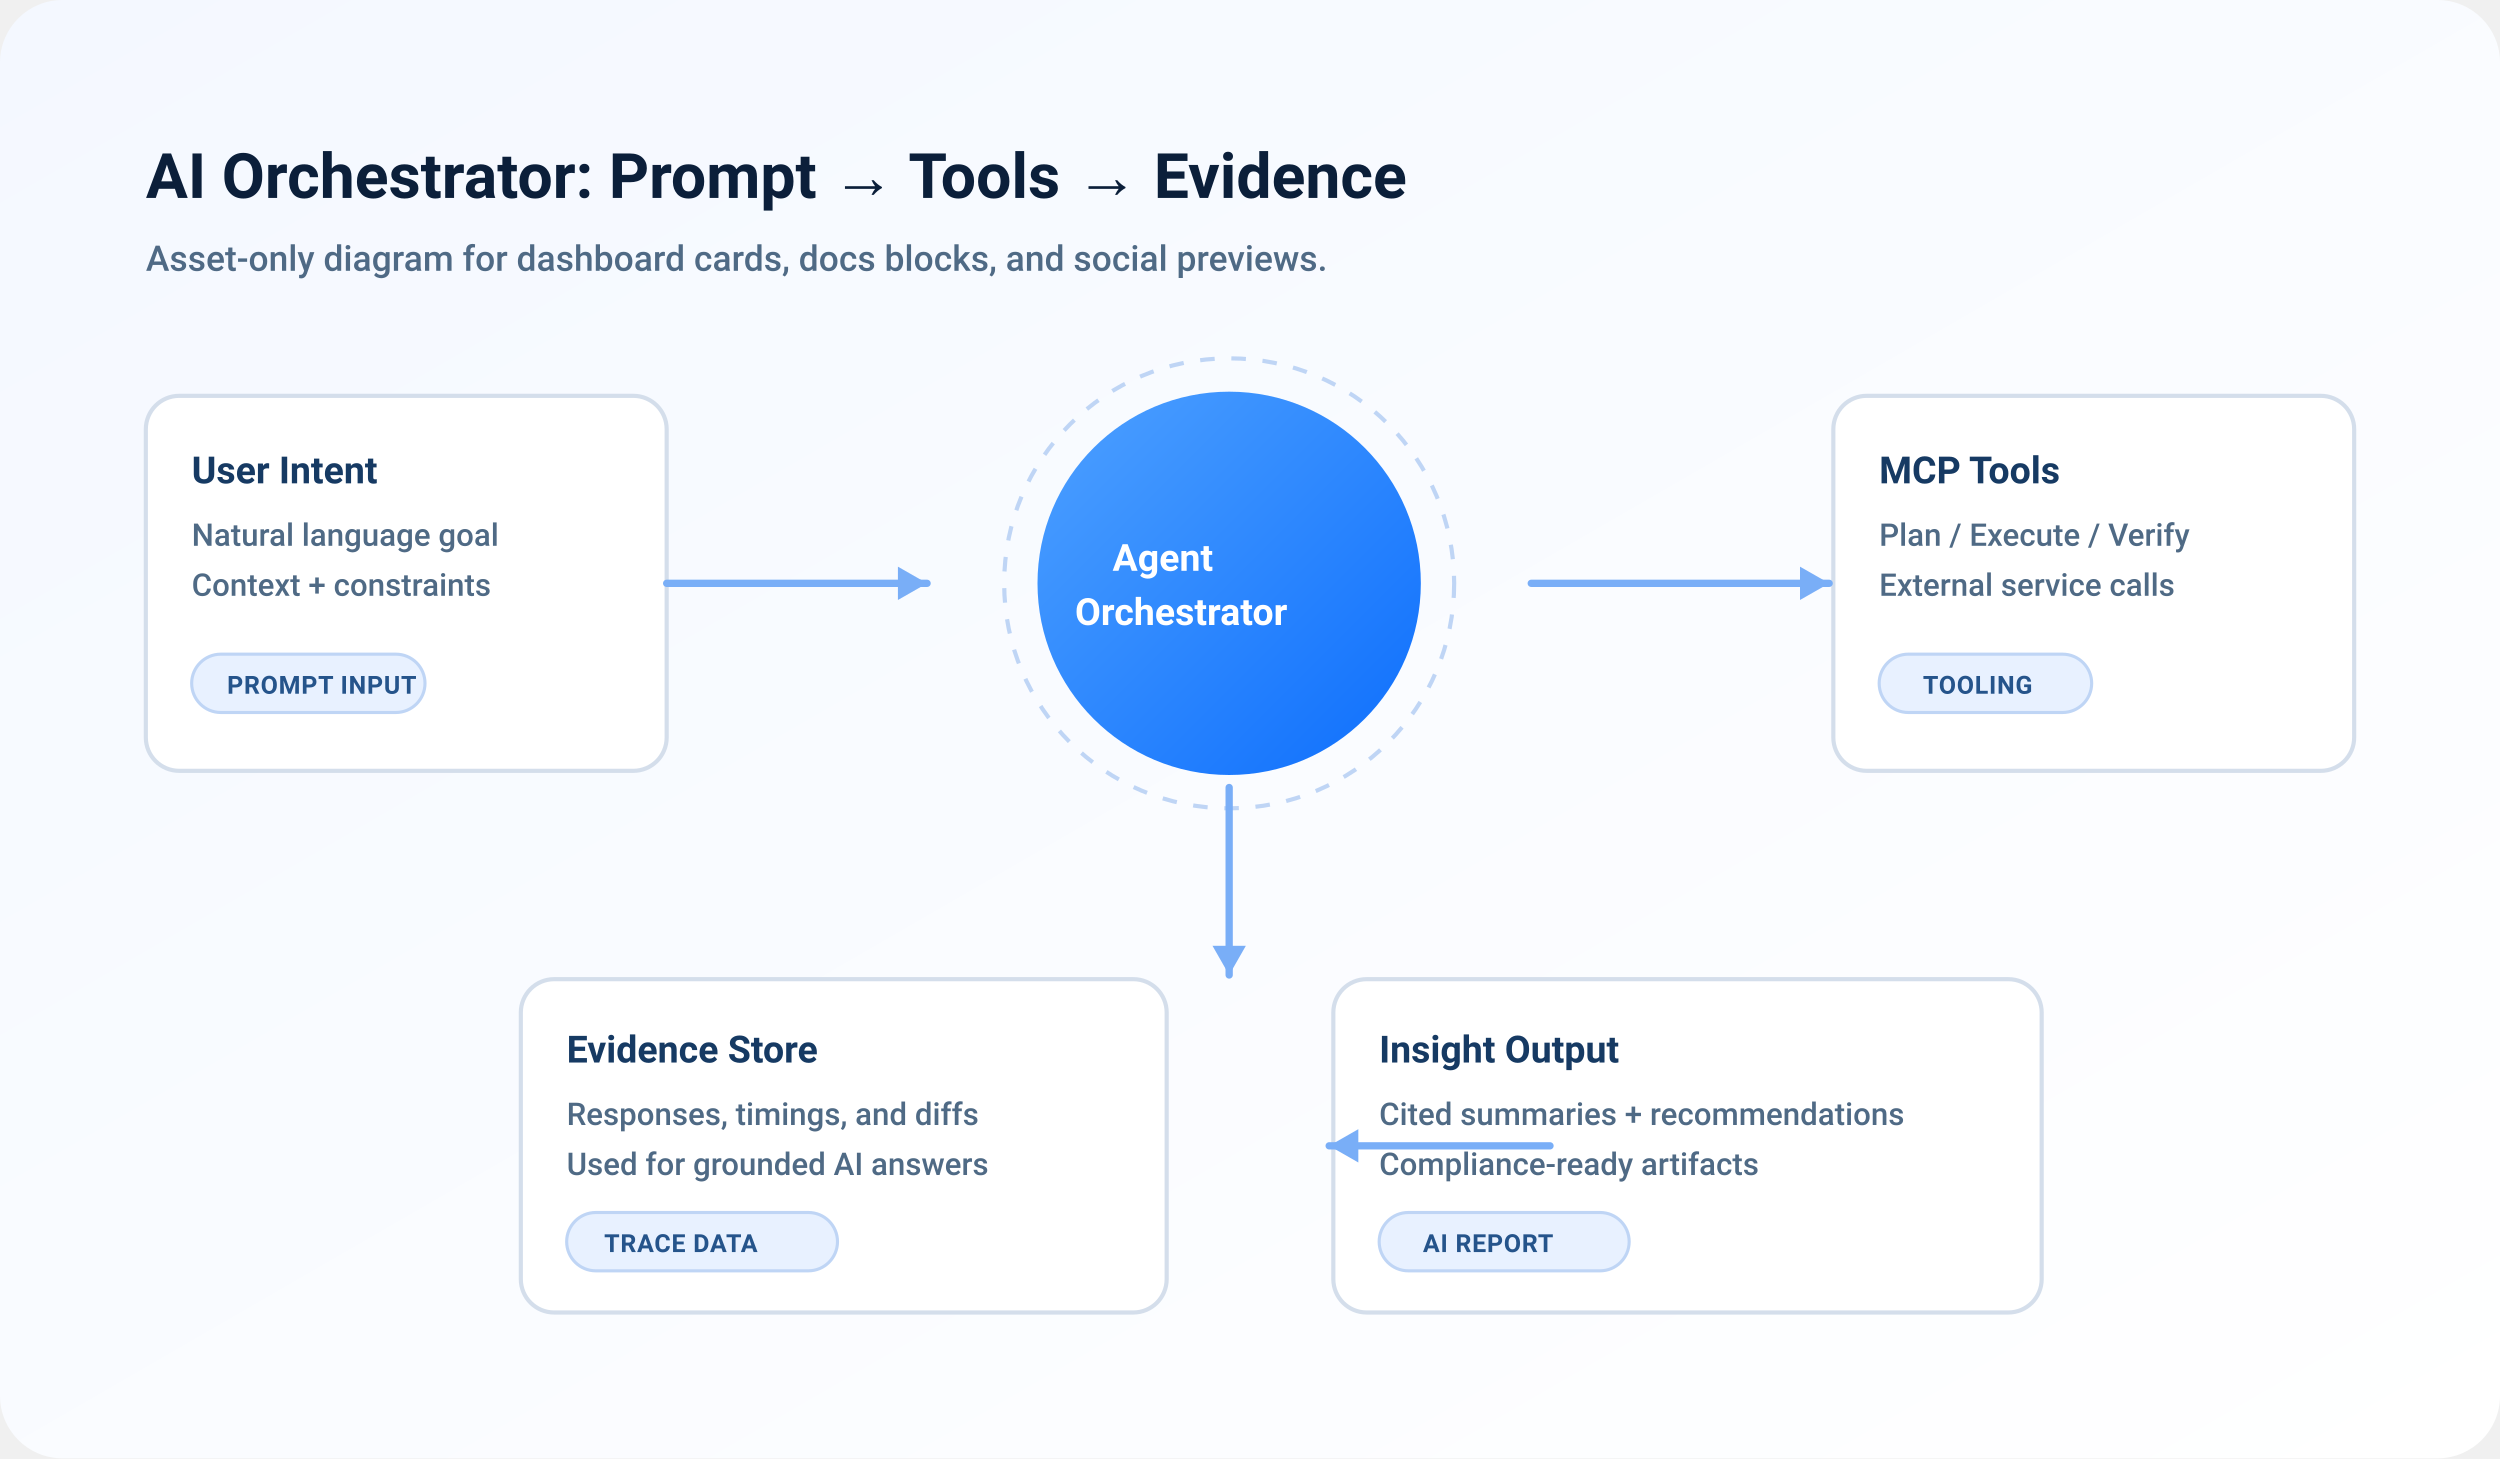
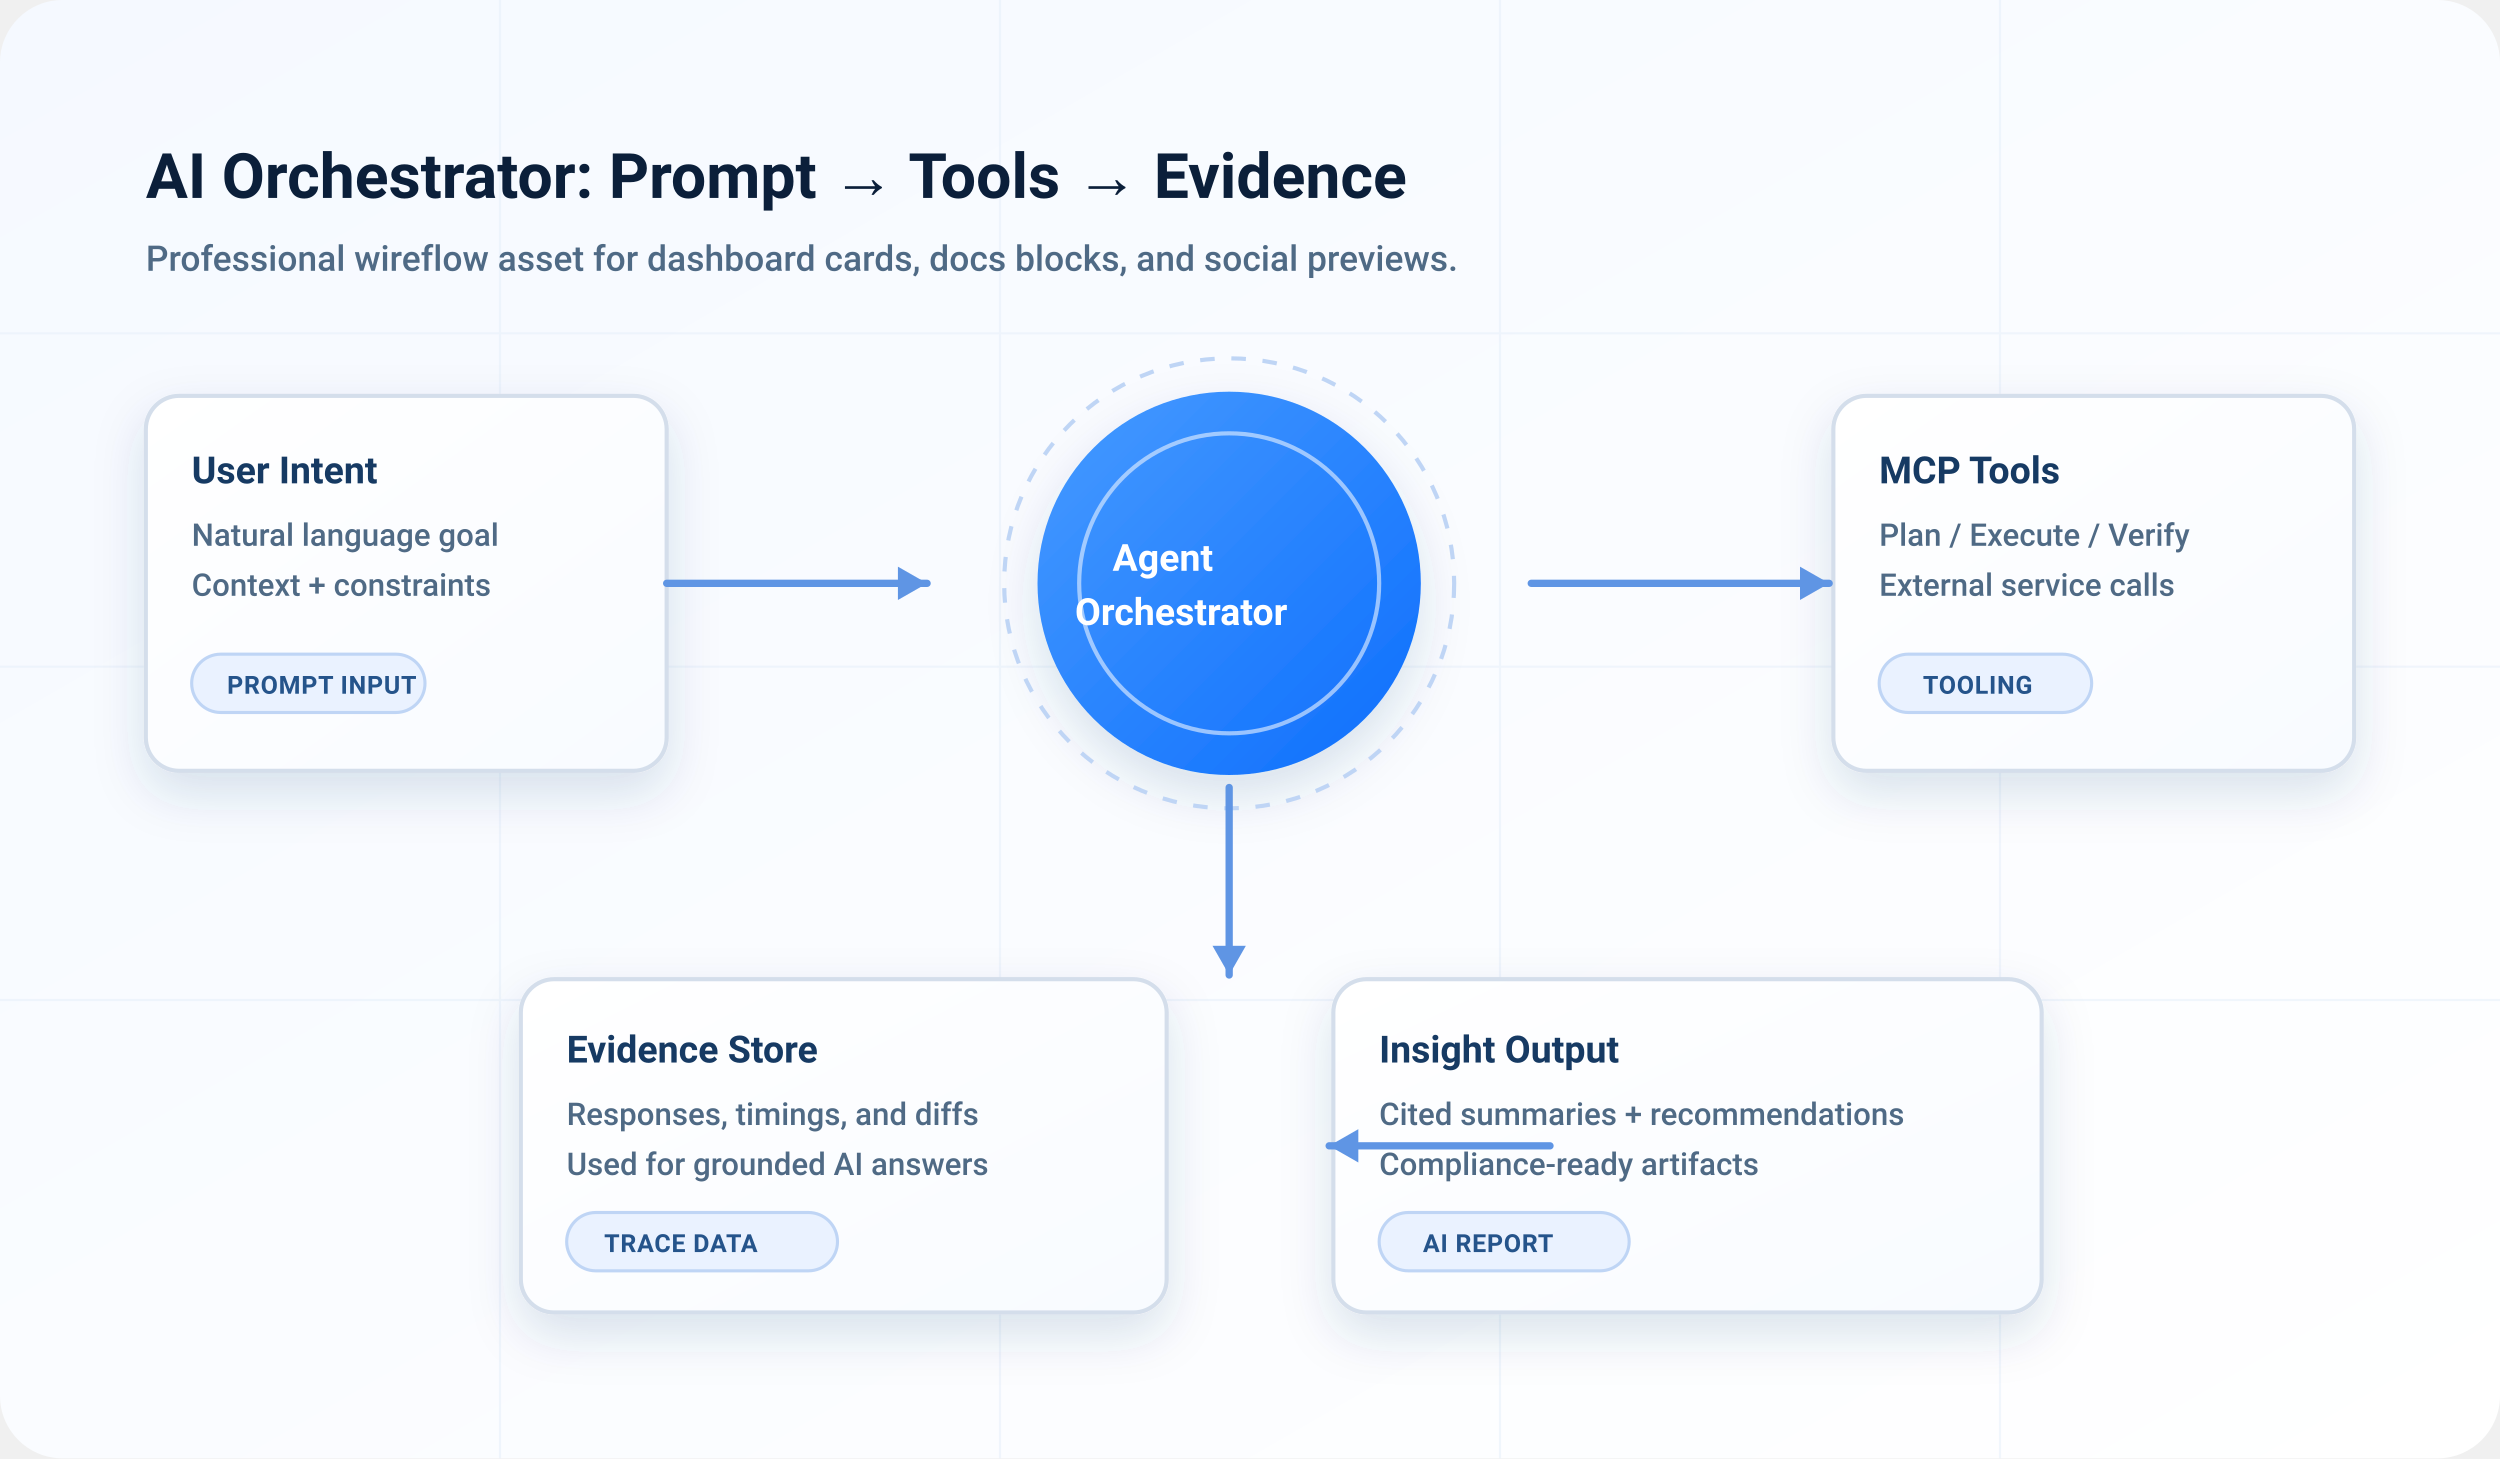
<svg xmlns="http://www.w3.org/2000/svg" width="1200" height="700" viewBox="0 0 1200 700" role="img" aria-label="AI agent orchestrator flow">
  <defs>
    <linearGradient id="bg" x1="0" y1="0" x2="1" y2="1">
-       <stop offset="0" stop-color="#f4f8ff" />
+       <stop offset="0" stop-color="#f5f9ff" />
      <stop offset="1" stop-color="#ffffff" />
    </linearGradient>
+     <linearGradient id="surface" x1="0" y1="0" x2="1" y2="1">
+       <stop offset="0" stop-color="#ffffff" />
+       <stop offset="1" stop-color="#f8fbff" />
+     </linearGradient>
    <linearGradient id="blueGlow" x1="0" y1="0" x2="1" y2="1">
-       <stop offset="0" stop-color="#4ea1ff" />
+       <stop offset="0" stop-color="#479bff" />
      <stop offset="1" stop-color="#0d6efd" />
    </linearGradient>
+     <filter id="shadow" x="-20%" y="-20%" width="140%" height="160%">
+       <feDropShadow dx="0" dy="10" stdDeviation="12" flood-color="#1f3d73" flood-opacity="0.14" />
+     </filter>
    <style>
      .frame { fill: url(#bg); }
-       .panel { fill: #fff; stroke: #d4deeb; stroke-width: 2; }
+       .panel { fill: url(#surface); stroke: #d4deeb; stroke-width: 2; filter: url(#shadow); }
      .title { font: 700 30px system-ui, -apple-system, Segoe UI, Roboto, Arial; fill: #0b1f3a; }
      .subtitle { font: 500 17px system-ui, -apple-system, Segoe UI, Roboto, Arial; fill: #4f6a85; }
      .nodeTitle { font: 700 18px system-ui, -apple-system, Segoe UI, Roboto, Arial; fill: #163a63; }
      .nodeText { font: 500 15px system-ui, -apple-system, Segoe UI, Roboto, Arial; fill: #4f6a85; }
-       .chip { fill: #e8f1ff; stroke: #bfd5f5; stroke-width: 1.5; }
+       .chip { fill: #eaf2ff; stroke: #bfd5f5; stroke-width: 1.5; }
      .chipText { font: 600 12px system-ui, -apple-system, Segoe UI, Roboto, Arial; fill: #25548b; letter-spacing: .35px; }
-       .line { stroke: #79aef7; stroke-width: 3.5; fill: none; stroke-linecap: round; }
-       .arrow { fill: #79aef7; }
-       .core { fill: url(#blueGlow); }
+       .line { stroke: #5f95e4; stroke-width: 3.5; fill: none; stroke-linecap: round; }
+       .arrow { fill: #5f95e4; }
+       .core { fill: url(#blueGlow); filter: url(#shadow); }
      .coreText { font: 700 18px system-ui, -apple-system, Segoe UI, Roboto, Arial; fill: #fff; }
+       .halo { fill: none; stroke: #bfd5f5; stroke-width: 2; stroke-dasharray: 7 8; }
+       .grid { stroke: #e6eef9; stroke-width: 1; }
    </style>
  </defs>
  <rect class="frame" x="0" y="0" width="1200" height="700" rx="30" />
+   <path class="grid" d="M0 160 H1200 M0 320 H1200 M0 480 H1200 M240 0 V700 M480 0 V700 M720 0 V700 M960 0 V700" opacity="0.55" />
  <text class="title" x="70" y="95">AI Orchestrator: Prompt → Tools → Evidence</text>
-   <text class="subtitle" x="70" y="130">Asset-only diagram for dashboard cards, docs blocks, and social previews.</text>
+   <text class="subtitle" x="70" y="130">Professional wireflow asset for dashboard cards, docs blocks, and social previews.</text>
  <g transform="translate(70,190)">
    <rect class="panel" x="0" y="0" width="250" height="180" rx="16" />
    <text class="nodeTitle" x="22" y="42">User Intent</text>
    <text class="nodeText" x="22" y="72">Natural language goal</text>
    <text class="nodeText" x="22" y="96">Context + constraints</text>
    <rect class="chip" x="22" y="124" width="112" height="28" rx="14" />
    <text class="chipText" x="39" y="143">PROMPT INPUT</text>
  </g>
  <g transform="translate(450,180)">
    <circle class="core" cx="140" cy="100" r="92" />
-     <circle cx="140" cy="100" r="108" fill="none" stroke="#bfd5f5" stroke-width="2" stroke-dasharray="7 8" />
+     <circle class="halo" cx="140" cy="100" r="108" />
+     <circle cx="140" cy="100" r="72" fill="none" stroke="#dcebff" stroke-width="2" opacity="0.65" />
    <text class="coreText" x="84" y="94">Agent</text>
    <text class="coreText" x="66" y="120">Orchestrator</text>
  </g>
  <g transform="translate(880,190)">
    <rect class="panel" x="0" y="0" width="250" height="180" rx="16" />
    <text class="nodeTitle" x="22" y="42">MCP Tools</text>
    <text class="nodeText" x="22" y="72">Plan / Execute / Verify</text>
    <text class="nodeText" x="22" y="96">External service calls</text>
    <rect class="chip" x="22" y="124" width="102" height="28" rx="14" />
    <text class="chipText" x="43" y="143">TOOLING</text>
  </g>
  <g transform="translate(250,470)">
    <rect class="panel" x="0" y="0" width="310" height="160" rx="16" />
    <text class="nodeTitle" x="22" y="40">Evidence Store</text>
    <text class="nodeText" x="22" y="70">Responses, timings, and diffs</text>
    <text class="nodeText" x="22" y="94">Used for grounded AI answers</text>
    <rect class="chip" x="22" y="112" width="130" height="28" rx="14" />
    <text class="chipText" x="40" y="131">TRACE DATA</text>
  </g>
  <g transform="translate(640,470)">
    <rect class="panel" x="0" y="0" width="340" height="160" rx="16" />
    <text class="nodeTitle" x="22" y="40">Insight Output</text>
    <text class="nodeText" x="22" y="70">Cited summaries + recommendations</text>
    <text class="nodeText" x="22" y="94">Compliance-ready artifacts</text>
    <rect class="chip" x="22" y="112" width="120" height="28" rx="14" />
    <text class="chipText" x="43" y="131">AI REPORT</text>
  </g>
  <path class="line" d="M320 280 L445 280" />
  <polygon class="arrow" points="445,280 431,272 431,288" />
  <path class="line" d="M735 280 L878 280" />
  <polygon class="arrow" points="878,280 864,272 864,288" />
  <path class="line" d="M590 378 L590 468" />
  <polygon class="arrow" points="590,468 582,454 598,454" />
  <path class="line" d="M744 550 L638 550" />
  <polygon class="arrow" points="638,550 652,542 652,558" />
</svg>
